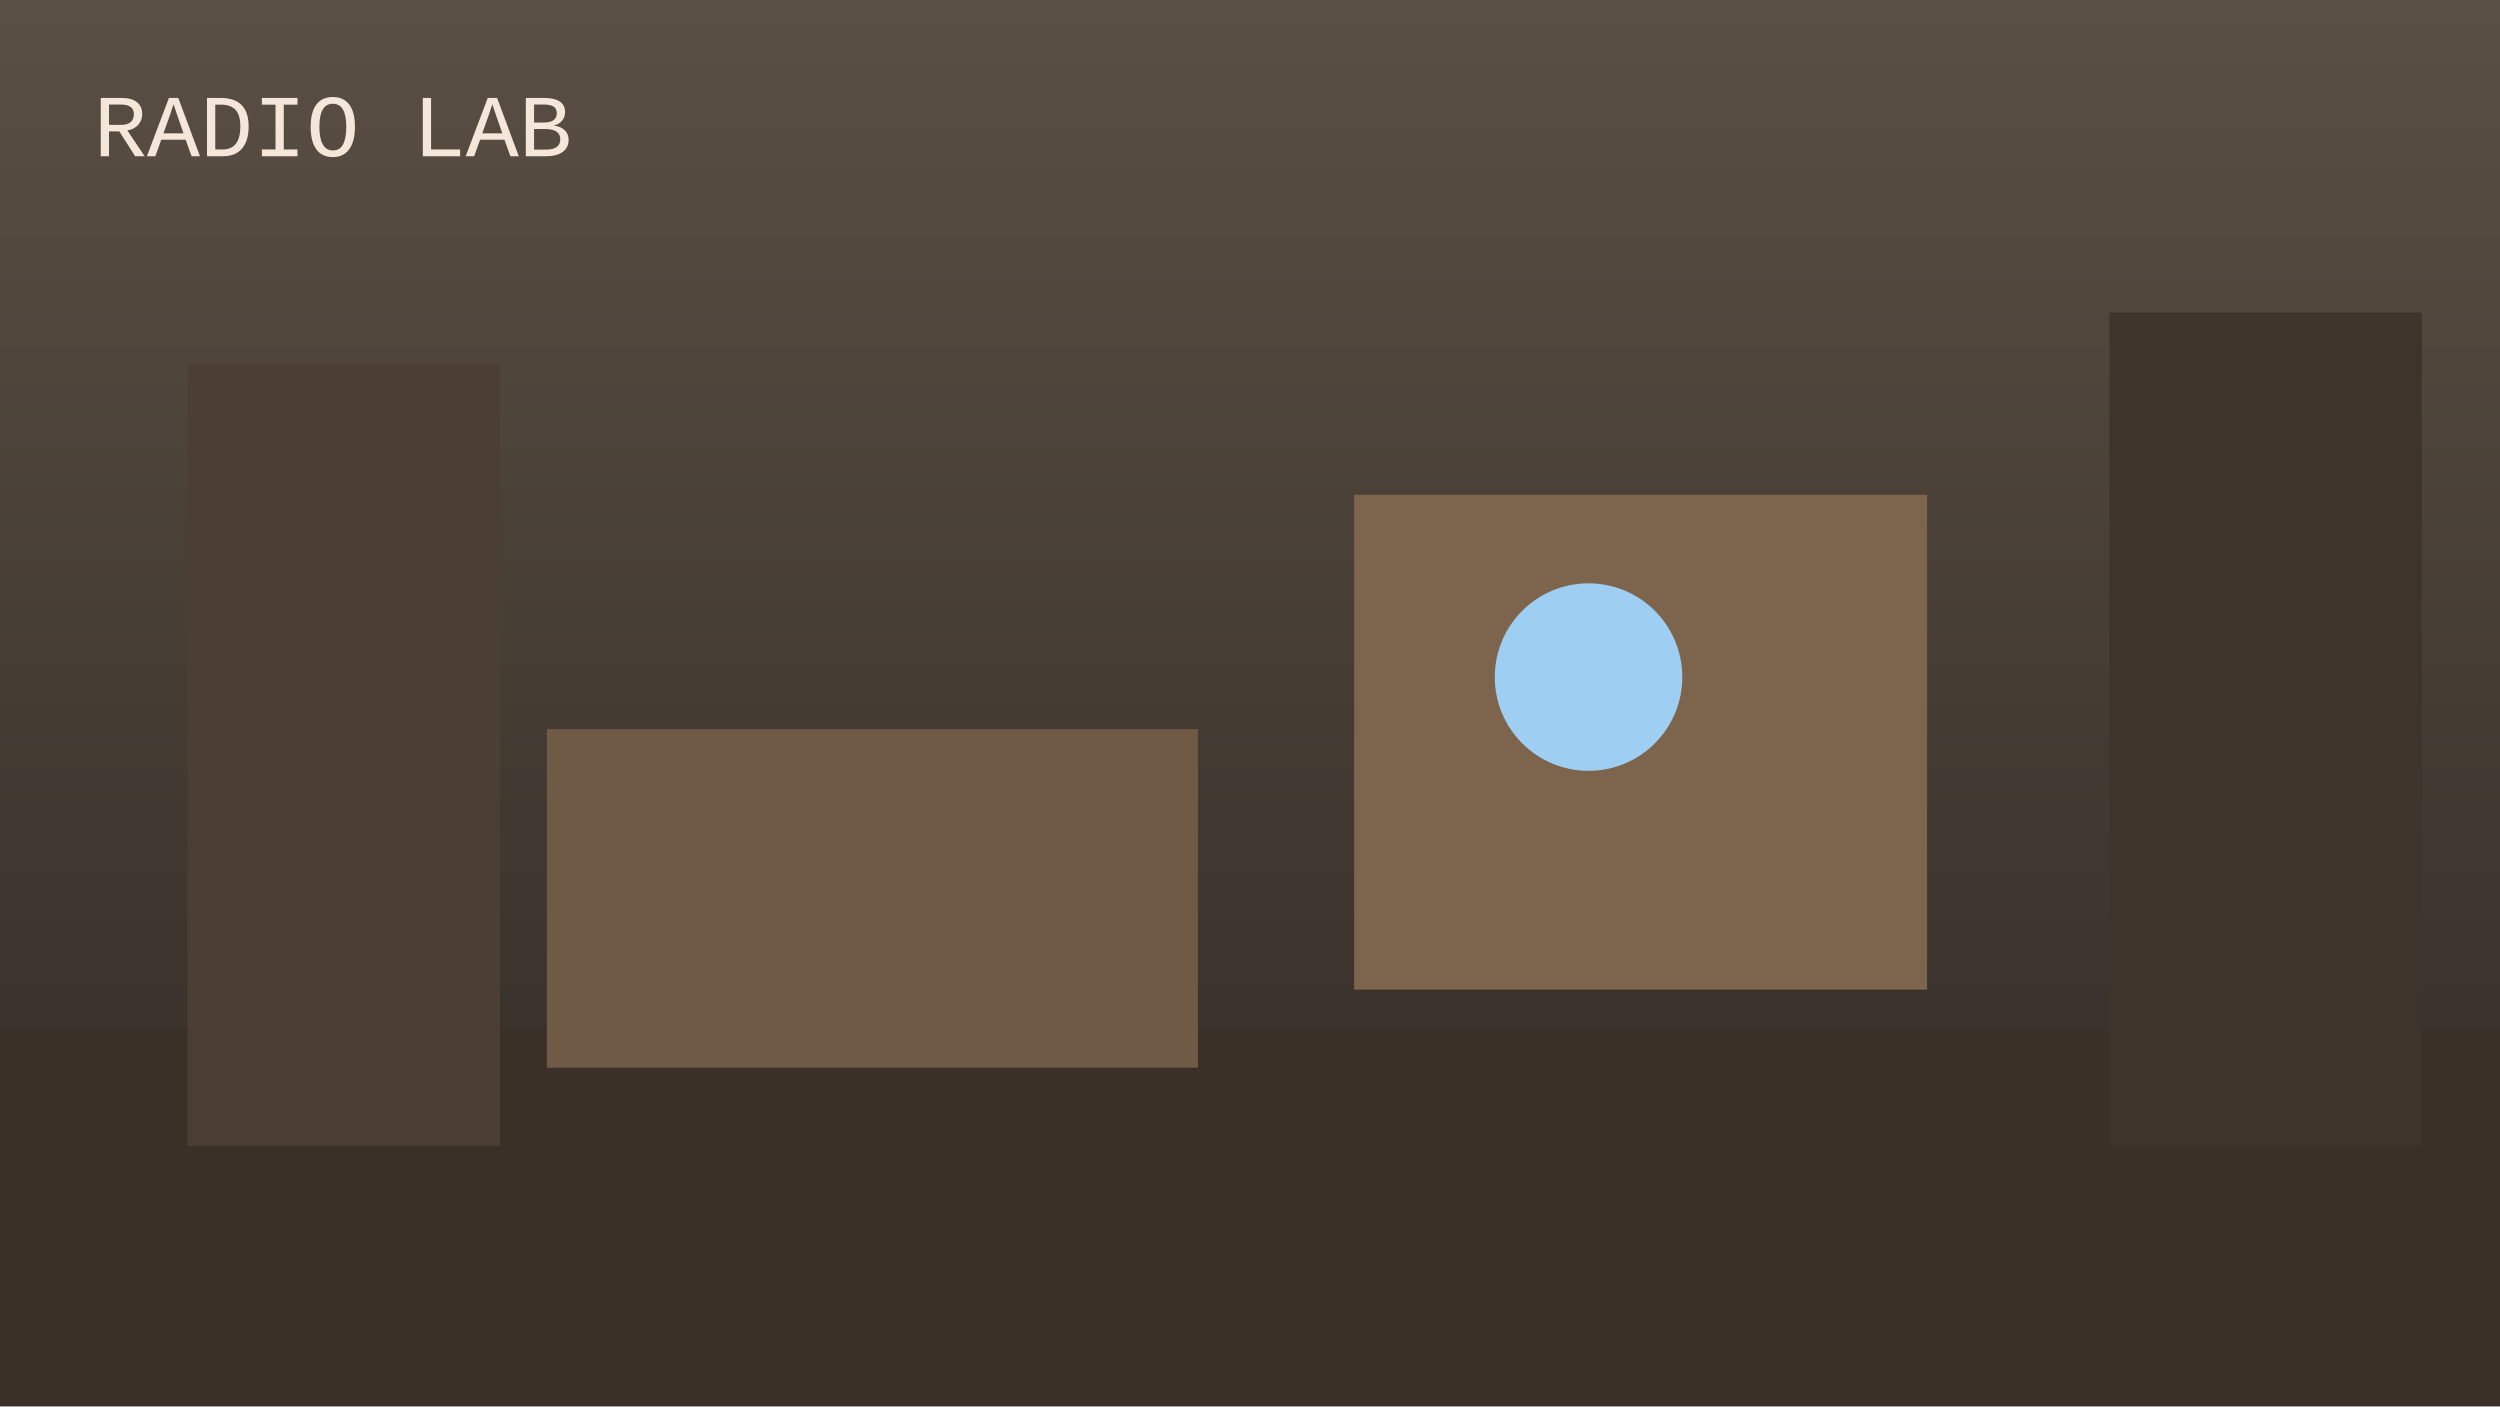
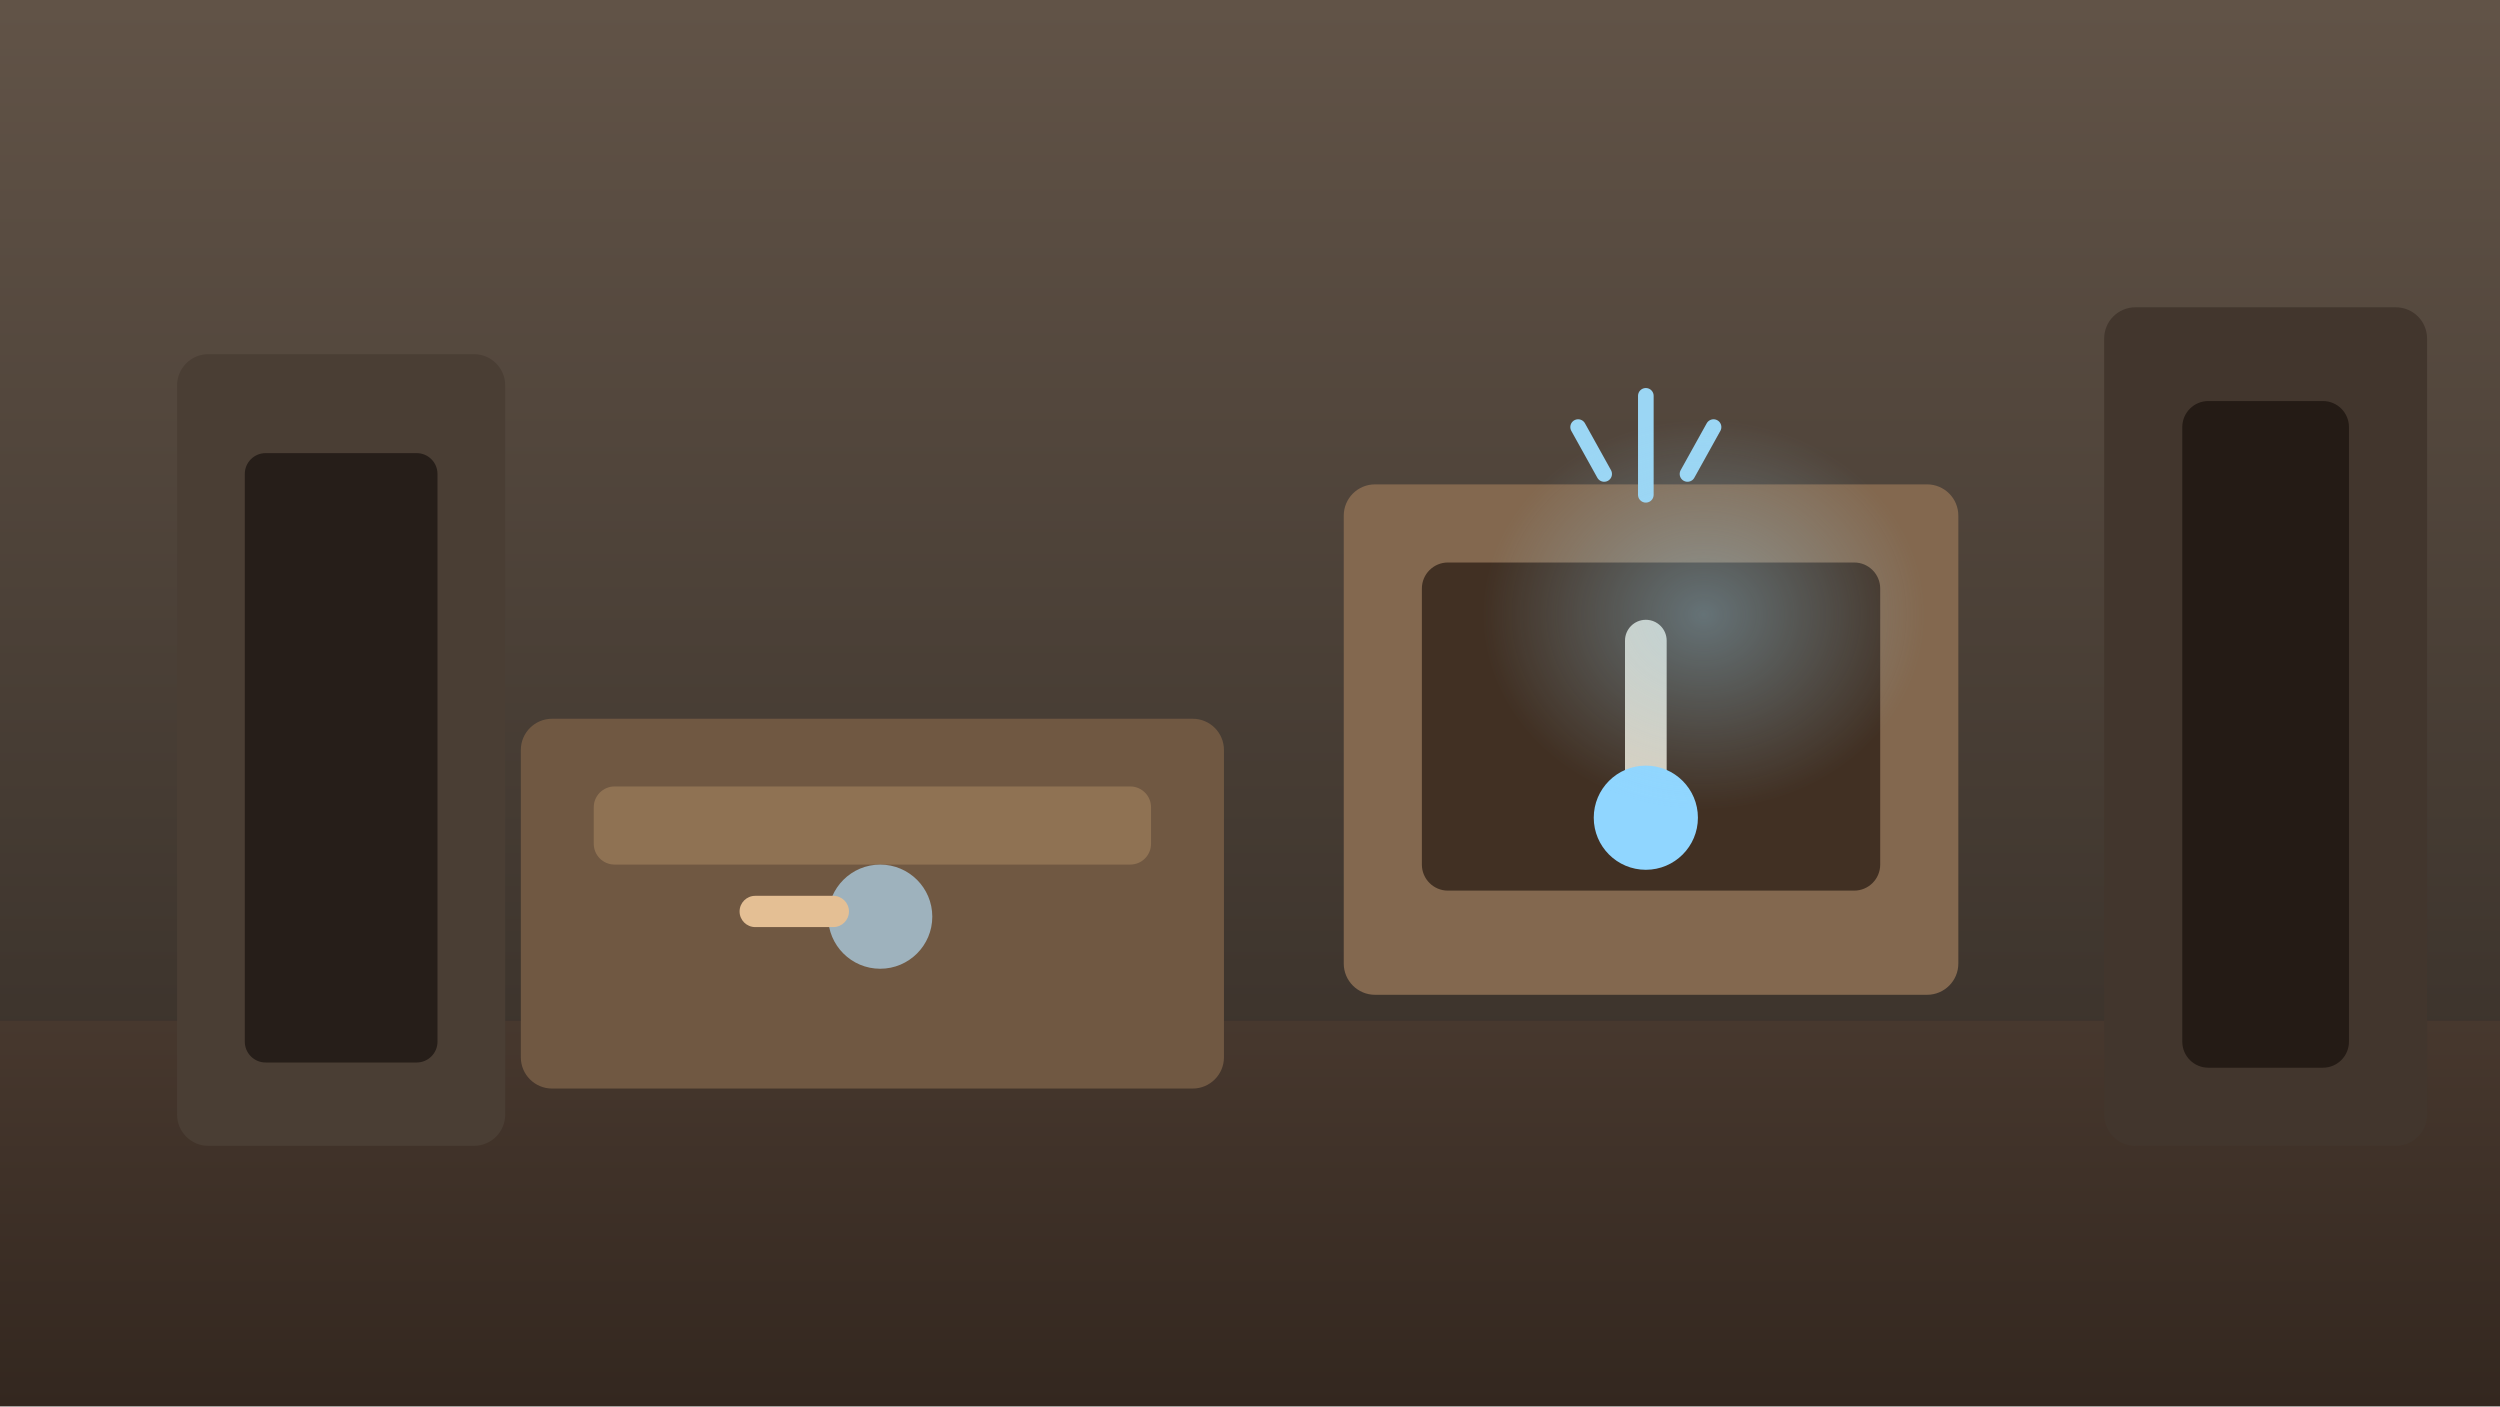
<svg xmlns="http://www.w3.org/2000/svg" viewBox="0 0 960 540" width="960" height="540">
  <defs>
-     <linearGradient id="lab" x1="0" x2="0" y1="0" y2="1">
-       <stop offset="0%" stop-color="#5a4f44" />
-       <stop offset="100%" stop-color="#2f2823" />
+     <linearGradient id="wall" x1="0" x2="0" y1="0" y2="1">
+       <stop offset="0%" stop-color="#615347" />
+       <stop offset="100%" stop-color="#302923" />
    </linearGradient>
+     <linearGradient id="floor" x1="0" x2="0" y1="0" y2="1">
+       <stop offset="0%" stop-color="#47382e" />
+       <stop offset="100%" stop-color="#33271f" />
+     </linearGradient>
+     <radialGradient id="signalGlow" cx="0.63" cy="0.46" r="0.25">
+       <stop offset="0%" stop-color="#9bd6f4" stop-opacity="0.4" />
+       <stop offset="100%" stop-color="#9bd6f4" stop-opacity="0" />
+     </radialGradient>
  </defs>
-   <rect width="960" height="540" fill="url(#lab)" />
-   <rect y="395" width="960" height="145" fill="#3b3028" />
-   <rect x="72" y="140" width="120" height="300" fill="#4b3f34" />
-   <rect x="210" y="280" width="250" height="130" fill="#6f5a45" />
-   <rect x="520" y="190" width="220" height="190" fill="#7d654d" />
-   <rect x="810" y="120" width="120" height="320" fill="#3f342b" />
-   <circle cx="610" cy="260" r="36" fill="#9ecff2" />
-   <text x="36" y="60" fill="#f4e6d8" font-size="34" font-family="Courier New">RADIO LAB</text>
+   <rect width="960" height="540" fill="url(#wall)" />
+   <rect y="392" width="960" height="148" fill="url(#floor)" />
+   <rect x="68" y="136" width="126" height="304" rx="12" fill="#4a3e34" />
+   <rect x="94" y="174" width="74" height="234" rx="8" fill="#261e19" />
+   <rect x="200" y="276" width="270" height="142" rx="12" fill="#705842" />
+   <rect x="228" y="302" width="214" height="30" rx="8" fill="#8f7253" />
+   <circle cx="338" cy="352" r="20" fill="#9eb2bd" />
+   <rect x="284" y="344" width="42" height="12" rx="6" fill="#e4bf94" />
+   <rect x="516" y="186" width="236" height="196" rx="12" fill="#83684f" />
+   <rect x="546" y="216" width="176" height="126" rx="10" fill="#413023" />
+   <rect x="624" y="238" width="16" height="70" rx="8" fill="#d8d0c0" />
+   <circle cx="632" cy="314" r="20" fill="#90d6ff" />
+   <path d="M632 152V190M606 164L616 182M658 164L648 182" stroke="#9bd6f4" stroke-width="6" stroke-linecap="round" />
+   <rect x="808" y="118" width="124" height="322" rx="12" fill="#42362d" />
+   <rect x="838" y="154" width="64" height="256" rx="10" fill="#241b15" />
+   <ellipse cx="610" cy="248" rx="170" ry="150" fill="url(#signalGlow)" />
</svg>
